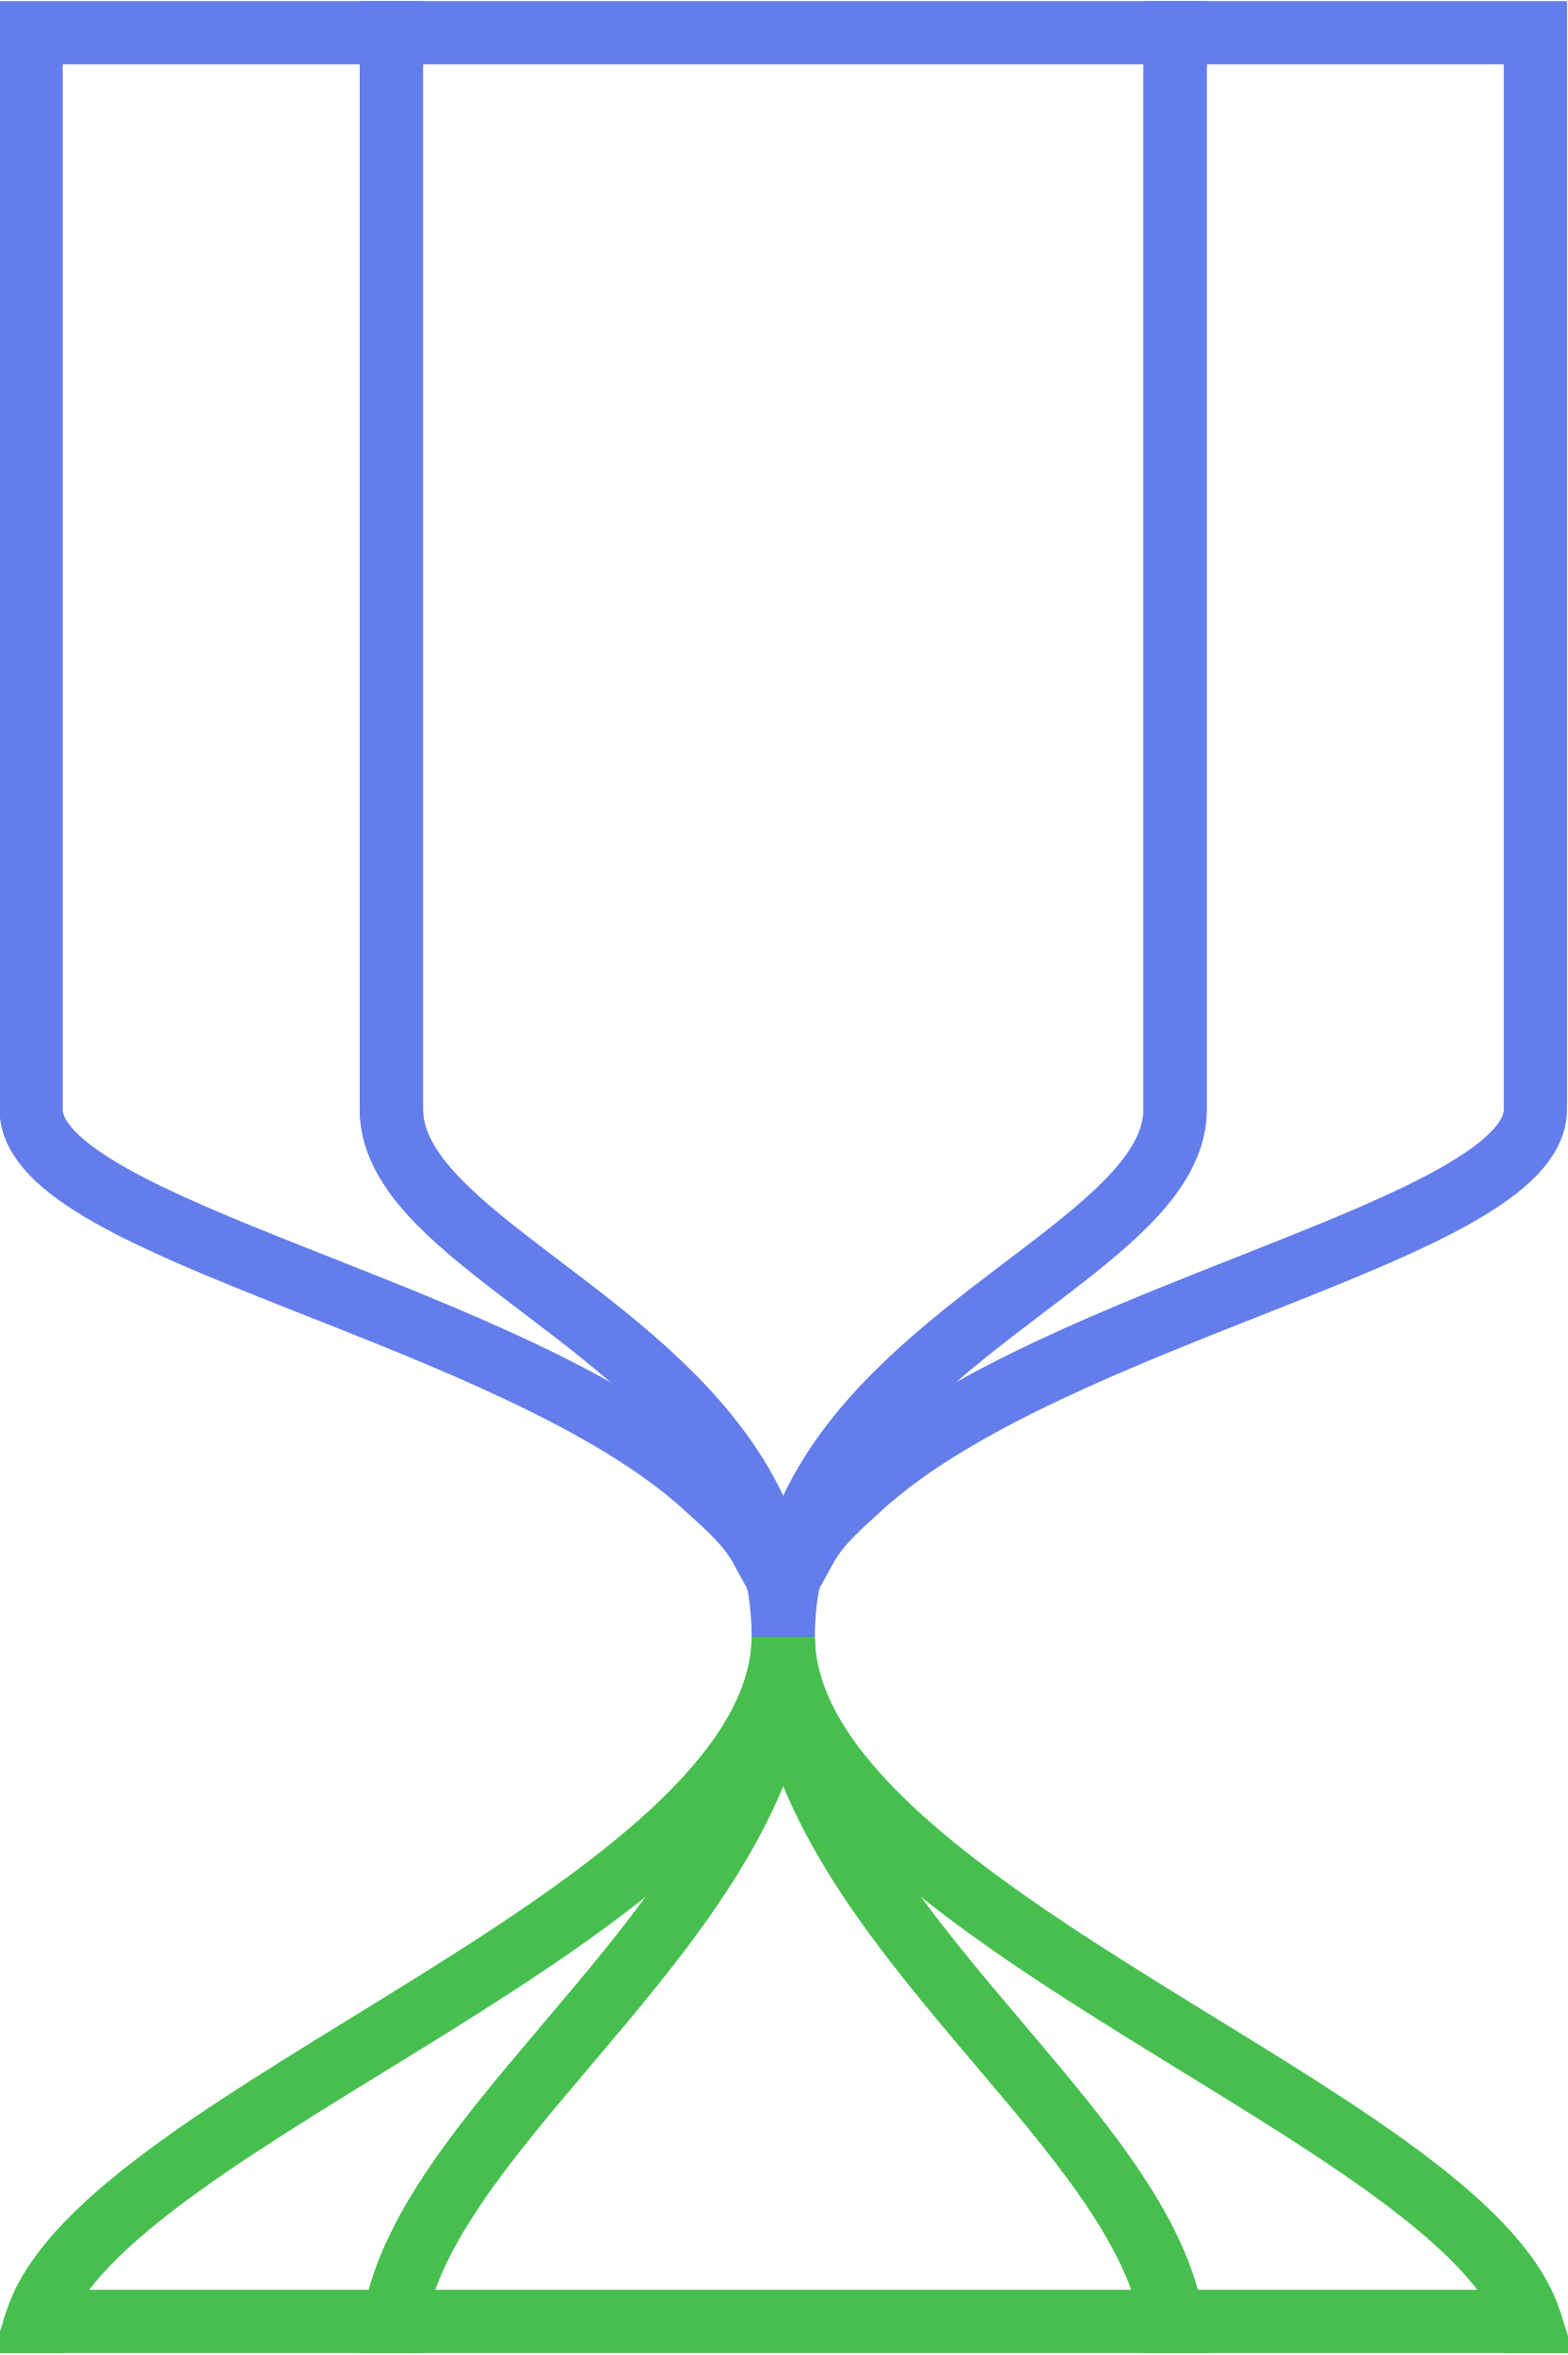
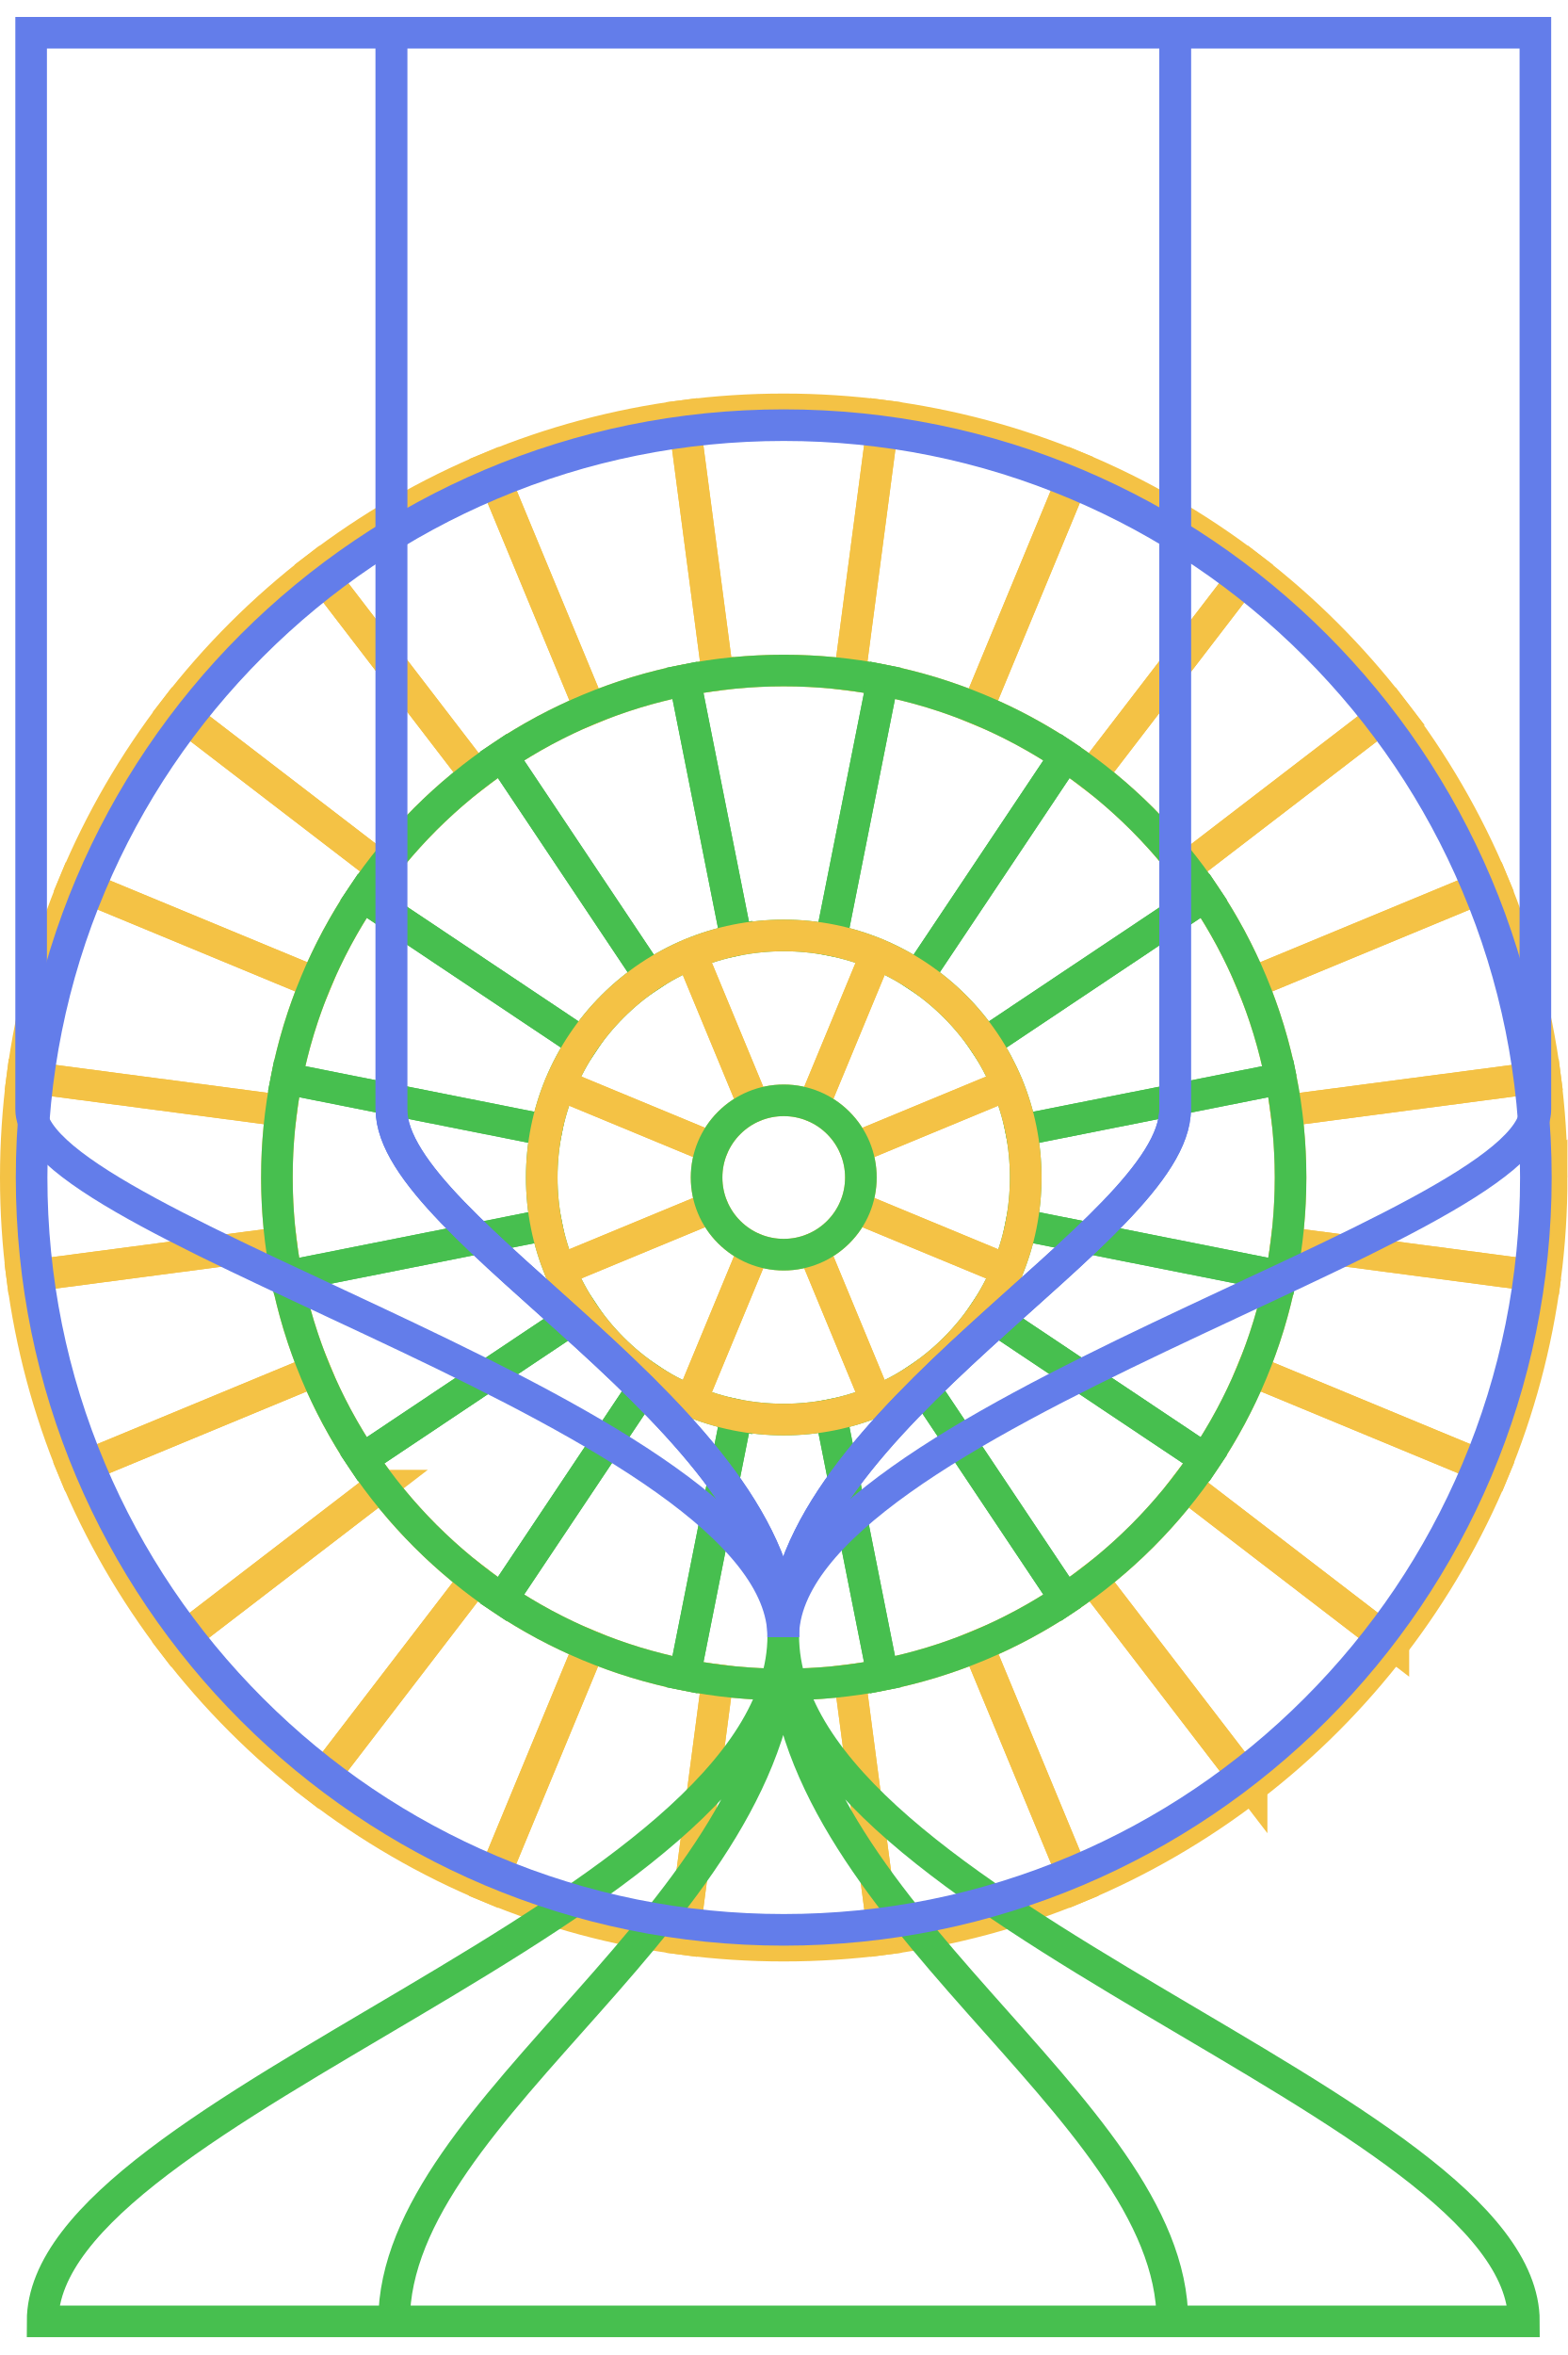
- <svg xmlns="http://www.w3.org/2000/svg" version="1.1" x="0px" y="0px" width="496px" height="745px" viewBox="0 0 496 745" enable-background="new 0 0 496 745" xml:space="preserve">
-   <g id="CupBottomLeft_00000157294369613277822510000009736973195974487947_">
-     <g id="CupBottomLeft">
-       <path fill="none" stroke="#47BF4F" stroke-width="20" stroke-miterlimit="10" d="M247.838,518.434    c-0.91,86.05-112.3,150.8-123.14,215.93H11.478C32.278,669.234,246.078,604.484,247.838,518.434z" />
-       <path fill="none" stroke="#47BF4F" stroke-width="20" stroke-miterlimit="10" d="M11.478,734.364c-1.07,3.33-1.63,6.66-1.63,10" />
+ <svg xmlns="http://www.w3.org/2000/svg" width="496" height="745" viewBox="0 0 496 745">
+   <g id="a" data-name="Laurels-World">
+     <g id="b" data-name="Laurel-1">
+       <path id="c" data-name="L1-A1" d="M340.932,147.902l-31.629,76.353c-12.722-5.267-26.269-8.949-40.398-10.782l10.787-81.922c21.414,2.784,41.95,8.362,61.24,16.35Z" fill="none" stroke="#f4c245" stroke-miterlimit="10" stroke-width="10" />
+       <path id="d" data-name="L1-A2" d="M395.818,179.618l-50.298,65.547c-11.03-8.459-23.189-15.521-36.217-20.91l31.629-76.353c19.741,8.178,38.172,18.882,54.886,31.716Z" fill="none" stroke="#f4c245" stroke-miterlimit="10" stroke-width="10" />
+       <path id="e" data-name="L1-A3" d="M440.673,224.411l-65.547,50.298c-8.541-11.088-18.499-21.026-29.606-29.543l50.298-65.547c16.826,12.912,31.92,27.981,44.856,44.793Z" fill="none" stroke="#f4c245" stroke-miterlimit="10" stroke-width="10" />
+       <path id="f" data-name="L1-A4" d="M472.477,279.277l-76.353,31.624c-5.423-13.023-12.509-25.173-20.997-36.193l65.547-50.298c12.863,16.704,23.597,35.131,31.803,54.867Z" fill="none" stroke="#f4c245" stroke-miterlimit="10" stroke-width="10" />
+       <path id="g" data-name="L1-A5" d="M488.914,340.541l-81.926,10.782c-1.858-14.139-5.563-27.695-10.865-40.422l76.353-31.624c8.018,19.294,13.624,39.84,16.438,61.264Z" fill="none" stroke="#f4c245" stroke-miterlimit="10" stroke-width="10" />
+       <path id="h" data-name="L1-A6" d="M491,372.5c0,10.671-.689,21.176-2.023,31.483l-81.922-10.787c.873-6.776,1.324-13.683,1.324-20.696,0-7.178-.47-14.245-1.392-21.176l81.926-10.782c1.378,10.457,2.086,21.128,2.086,31.959Z" fill="none" stroke="#f4c245" stroke-miterlimit="10" stroke-width="10" />
+       <path id="i" data-name="L1-A7" d="M488.977,403.983c-2.774,21.443-8.343,42.013-16.331,61.327l-76.353-31.629c5.272-12.751,8.939-26.327,10.763-40.485l81.922,10.787Z" fill="none" stroke="#f4c245" stroke-miterlimit="10" stroke-width="10" />
+       <path id="j" data-name="L1-A8" d="M472.646,465.31c-8.178,19.775-18.892,38.23-31.735,54.973l-65.547-50.298c8.473-11.054,15.54-23.247,20.929-36.304l76.353,31.629Z" fill="none" stroke="#f4c245" stroke-miterlimit="10" stroke-width="10" />
+       <path id="k" data-name="L1-A9" d="M440.911,520.284c-12.931,16.855-28.025,31.968-44.86,44.919l-50.298-65.547c11.112-8.556,21.075-18.538,29.611-29.669l65.547,50.298Z" fill="none" stroke="#f4c245" stroke-miterlimit="10" stroke-width="10" />
+       <path id="l" data-name="L1-A10" d="M396.051,565.202c-16.729,12.873-35.179,23.616-54.949,31.823l-31.624-76.353c13.052-5.418,25.231-12.514,36.275-21.016l50.298,65.547Z" fill="none" stroke="#f4c245" stroke-miterlimit="10" stroke-width="10" />
+       <path id="m" data-name="L1-A11" d="M341.101,597.025c-19.319,8.018-39.894,13.62-61.347,16.418l-10.787-81.926c14.168-1.843,27.753-5.544,40.51-10.845l31.624,76.353Z" fill="none" stroke="#f4c245" stroke-miterlimit="10" stroke-width="10" />
+       <path id="n" data-name="L1-A12" d="M279.755,613.443c-10.394,1.358-20.992,2.057-31.755,2.057s-21.361-.698-31.755-2.057l10.787-81.926c6.863,.902,13.862,1.363,20.968,1.363s14.105-.461,20.968-1.363l10.787,81.926Z" fill="none" stroke="#f4c245" stroke-miterlimit="10" stroke-width="10" />
+       <path id="o" data-name="L1-A13" d="M227.032,531.517l-10.787,81.926c-21.453-2.799-42.028-8.401-61.347-16.418l31.624-76.353c12.756,5.301,26.342,9.002,40.51,10.845Z" fill="none" stroke="#f4c245" stroke-miterlimit="10" stroke-width="10" />
+       <path id="p" data-name="L1-A14" d="M186.522,520.672l-31.624,76.353c-19.77-8.207-38.22-18.95-54.949-31.823l50.298-65.547c11.044,8.503,23.223,15.599,36.275,21.016Z" fill="none" stroke="#f4c245" stroke-miterlimit="10" stroke-width="10" />
+       <path id="q" data-name="L1-A15" d="M150.247,499.655l-50.298,65.547c-16.835-12.95-31.93-28.064-44.86-44.919l65.547-50.298c8.537,11.131,18.499,21.113,29.611,29.669Z" fill="none" stroke="#f4c245" stroke-miterlimit="10" stroke-width="10" />
+       <path id="r" data-name="L1-A16" d="M120.636,469.986l-65.547,50.298c-12.844-16.743-23.558-35.199-31.736-54.973l76.353-31.629c5.389,13.057,12.456,25.251,20.929,36.304Z" fill="none" stroke="#f4c245" stroke-miterlimit="10" stroke-width="10" />
+       <path id="s" data-name="L1-A17" d="M99.707,433.682l-76.353,31.629c-7.988-19.314-13.557-39.884-16.331-61.327l81.922-10.787c1.824,14.158,5.491,27.734,10.763,40.485Z" fill="none" stroke="#f4c245" stroke-miterlimit="10" stroke-width="10" />
+       <path id="t" data-name="L1-A18" d="M87.62,372.5c0,7.014,.451,13.92,1.324,20.696l-81.922,10.787c-1.334-10.307-2.023-20.813-2.023-31.483,0-10.831,.708-21.501,2.086-31.959l81.926,10.782c-.922,6.931-1.392,13.998-1.392,21.176Z" fill="none" stroke="#f4c245" stroke-miterlimit="10" stroke-width="10" />
+       <path id="u" data-name="L1-A19" d="M99.877,310.901c-5.301,12.727-9.007,26.284-10.865,40.422l-81.926-10.782c2.813-21.424,8.42-41.97,16.438-61.264l76.353,31.624Z" fill="none" stroke="#f4c245" stroke-miterlimit="10" stroke-width="10" />
+       <path id="v" data-name="L1-A20" d="M120.874,274.708c-8.488,11.02-15.574,23.17-20.997,36.193l-76.353-31.624c8.207-19.736,18.94-38.162,31.803-54.867l65.547,50.298Z" fill="none" stroke="#f4c245" stroke-miterlimit="10" stroke-width="10" />
+       <path id="w" data-name="L1-A21" d="M150.48,245.165c-11.107,8.517-21.065,18.455-29.606,29.543l-65.547-50.298c12.936-16.811,28.03-31.881,44.856-44.793l50.298,65.547Z" fill="none" stroke="#f4c245" stroke-miterlimit="10" stroke-width="10" />
+       <path id="x" data-name="L1-A22" d="M186.697,224.255c-13.028,5.389-25.188,12.451-36.217,20.91l-50.298-65.547c16.714-12.834,35.145-23.538,54.886-31.716l31.629,76.353Z" fill="none" stroke="#f4c245" stroke-miterlimit="10" stroke-width="10" />
+       <path id="y" data-name="L1-A23" d="M227.095,213.473c-14.129,1.833-27.676,5.515-40.398,10.782l-31.629-76.353c19.29-7.988,39.826-13.566,61.24-16.35l10.787,81.922Z" fill="none" stroke="#f4c245" stroke-miterlimit="10" stroke-width="10" />
+       <path id="a`" data-name="L1-A24" d="M279.692,131.552l-10.787,81.922c-6.844-.892-13.818-1.353-20.905-1.353s-14.061,.461-20.905,1.353l-10.787-81.922c10.375-1.353,20.953-2.052,31.692-2.052s21.317,.698,31.692,2.052Z" fill="none" stroke="#f4c245" stroke-miterlimit="10" stroke-width="10" />
+     </g>
+     <g id="aa" data-name="Laurel-2">
+       <path id="ab" data-name="L2-A1" d="M279.294,215.176l-16.35,82.213c-4.836-.96-9.832-1.46-14.944-1.46s-10.108,.5-14.944,1.46l-16.35-82.213c10.123-2.008,20.585-3.056,31.294-3.056s21.172,1.048,31.294,3.056Z" fill="none" stroke="#47bf4f" stroke-miterlimit="10" stroke-width="10" />
+       <path id="ac" data-name="L2-A2" d="M337.11,239.136l-46.563,69.689c-8.216-5.5-17.558-9.453-27.603-11.437l16.35-82.213c21.045,4.157,40.607,12.436,57.816,23.96Z" fill="none" stroke="#47bf4f" stroke-miterlimit="10" stroke-width="10" />
+       <path id="ad" data-name="L2-A3" d="M381.364,283.39l-69.689,46.563c-5.592-8.347-12.781-15.535-21.128-21.128l46.563-69.689c17.49,11.709,32.546,26.764,44.254,44.254Z" fill="none" stroke="#47bf4f" stroke-miterlimit="10" stroke-width="10" />
+       <path id="ae" data-name="L2-A4" d="M405.324,341.206l-82.213,16.35c-1.984-10.045-5.937-19.387-11.437-27.603l69.689-46.563c11.524,17.209,19.804,36.77,23.96,57.816Z" fill="none" stroke="#47bf4f" stroke-miterlimit="10" stroke-width="10" />
+       <path id="af" data-name="L2-A5" d="M408.38,372.5c0,10.709-1.048,21.172-3.056,31.294l-82.213-16.35c.96-4.836,1.46-9.832,1.46-14.944s-.5-10.108-1.46-14.944l82.213-16.35c2.008,10.123,3.056,20.585,3.056,31.294Z" fill="none" stroke="#47bf4f" stroke-miterlimit="10" stroke-width="10" />
+       <path id="ag" data-name="L2-A6" d="M405.324,403.794c-4.157,21.045-12.436,40.607-23.96,57.816l-69.689-46.563c5.5-8.216,9.453-17.558,11.437-27.603l82.213,16.35Z" fill="none" stroke="#47bf4f" stroke-miterlimit="10" stroke-width="10" />
+       <path id="ah" data-name="L2-A7" d="M381.364,461.61c-11.709,17.49-26.764,32.546-44.254,44.254l-46.563-69.689c8.347-5.592,15.536-12.781,21.128-21.128l69.689,46.563Z" fill="none" stroke="#47bf4f" stroke-miterlimit="10" stroke-width="10" />
+       <path id="ai" data-name="L2-A8" d="M337.11,505.864c-17.209,11.524-36.77,19.804-57.816,23.96l-16.35-82.213c10.045-1.984,19.387-5.937,27.603-11.437l46.563,69.689Z" fill="none" stroke="#47bf4f" stroke-miterlimit="10" stroke-width="10" />
+       <path id="aj" data-name="L2-A9" d="M279.294,529.824c-10.123,2.008-20.585,3.056-31.294,3.056s-21.172-1.048-31.294-3.056l16.35-82.213c4.836,.96,9.832,1.46,14.944,1.46s10.108-.5,14.944-1.46l16.35,82.213Z" fill="none" stroke="#47bf4f" stroke-miterlimit="10" stroke-width="10" />
+       <path id="ak" data-name="L2-A10" d="M233.056,447.612l-16.35,82.213c-21.045-4.157-40.607-12.436-57.816-23.96l46.563-69.689c8.216,5.5,17.558,9.453,27.603,11.437Z" fill="none" stroke="#47bf4f" stroke-miterlimit="10" stroke-width="10" />
+       <path id="al" data-name="L2-A11" d="M205.453,436.175l-46.563,69.689c-17.49-11.709-32.546-26.764-44.254-44.254l69.689-46.563c5.592,8.347,12.781,15.536,21.128,21.128Z" fill="none" stroke="#47bf4f" stroke-miterlimit="10" stroke-width="10" />
+       <path id="am" data-name="L2-A12" d="M184.325,415.047l-69.689,46.563c-11.524-17.209-19.804-36.77-23.96-57.816l82.213-16.35c1.984,10.045,5.937,19.387,11.437,27.603Z" fill="none" stroke="#47bf4f" stroke-miterlimit="10" stroke-width="10" />
+       <path id="an" data-name="L2-A13" d="M171.428,372.5c0,5.112,.5,10.108,1.46,14.944l-82.213,16.35c-2.008-10.123-3.056-20.585-3.056-31.294s1.048-21.172,3.056-31.294l82.213,16.35c-.96,4.836-1.46,9.832-1.46,14.944Z" fill="none" stroke="#47bf4f" stroke-miterlimit="10" stroke-width="10" />
+       <path id="ao" data-name="L2-A14" d="M184.325,329.953c-5.5,8.216-9.453,17.558-11.437,27.603l-82.213-16.35c4.157-21.045,12.436-40.607,23.96-57.816l69.689,46.563Z" fill="none" stroke="#47bf4f" stroke-miterlimit="10" stroke-width="10" />
+       <path id="ap" data-name="L2-A15" d="M205.453,308.825c-8.347,5.592-15.536,12.781-21.128,21.128l-69.689-46.563c11.709-17.49,26.764-32.545,44.254-44.254l46.563,69.689Z" fill="none" stroke="#47bf4f" stroke-miterlimit="10" stroke-width="10" />
+       <path id="aq" data-name="L2-A16" d="M233.056,297.388c-10.045,1.984-19.387,5.937-27.603,11.437l-46.563-69.689c17.209-11.524,36.77-19.804,57.816-23.96l16.35,82.213Z" fill="none" stroke="#47bf4f" stroke-miterlimit="10" stroke-width="10" />
+     </g>
+     <g id="ar" data-name="Laurel-3">
+       <path id="as" data-name="L3-A1" d="M277.31,301.739l-19.964,48.202c-2.876-1.193-6.034-1.853-9.347-1.853s-6.47,.66-9.347,1.853l-19.964-48.202c9.026-3.744,18.926-5.811,29.31-5.811s20.284,2.066,29.31,5.811Z" fill="none" stroke="#f4c245" stroke-linejoin="round" stroke-width="10" />
+       <path id="at" data-name="L3-A2" d="M318.761,343.19l-48.202,19.964c-2.474-5.966-7.246-10.739-13.212-13.212l19.964-48.202c18.717,7.76,33.69,22.733,41.451,41.451Z" fill="none" stroke="#f4c245" stroke-linejoin="round" stroke-width="10" />
+       <path id="au" data-name="L3-A3" d="M324.572,372.5c0,10.384-2.066,20.284-5.811,29.31l-48.202-19.964c1.193-2.876,1.853-6.034,1.853-9.347s-.66-6.47-1.853-9.347l48.202-19.964c3.744,9.026,5.811,18.926,5.811,29.31Z" fill="none" stroke="#f4c245" stroke-linejoin="round" stroke-width="10" />
+       <path id="av" data-name="L3-A4" d="M318.761,401.81c-7.76,18.717-22.733,33.69-41.451,41.451l-19.964-48.202c5.966-2.474,10.739-7.246,13.212-13.212l48.202,19.964Z" fill="none" stroke="#f4c245" stroke-linejoin="round" stroke-width="10" />
+       <path id="aw" data-name="L3-A5" d="M277.31,443.261c-9.026,3.744-18.926,5.811-29.31,5.811s-20.284-2.066-29.31-5.811l19.964-48.202c2.876,1.193,6.034,1.853,9.347,1.853s6.47-.66,9.347-1.853l19.964,48.202Z" fill="none" stroke="#f4c245" stroke-linejoin="round" stroke-width="10" />
+       <path id="ax" data-name="L3-A6" d="M238.653,395.059l-19.964,48.202c-18.717-7.76-33.69-22.733-41.451-41.451l48.202-19.964c2.474,5.966,7.246,10.739,13.212,13.212Z" fill="none" stroke="#f4c245" stroke-linejoin="round" stroke-width="10" />
+       <path id="ay" data-name="L3-A7" d="M223.588,372.5c0,3.313,.66,6.47,1.853,9.347l-48.202,19.964c-3.744-9.026-5.811-18.926-5.811-29.31s2.066-20.284,5.811-29.31l48.202,19.964c-1.193,2.876-1.853,6.034-1.853,9.347Z" fill="none" stroke="#f4c245" stroke-linejoin="round" stroke-width="10" />
+       <path id="b`" data-name="L3-A8" d="M238.653,349.941c-5.966,2.474-10.739,7.246-13.212,13.212l-48.202-19.964c7.76-18.717,22.733-33.69,41.451-41.451l19.964,48.202Z" fill="none" stroke="#f4c245" stroke-linejoin="round" stroke-width="10" />
+     </g>
+     <g id="ba" data-name="Laurel-4">
+       <path id="bb" data-name="L4-A1" d="M272.41,372.5c0,3.31-.66,6.47-1.85,9.35-2.47,5.96-7.25,10.74-13.21,13.21-2.88,1.19-6.04,1.85-9.35,1.85s-6.47-.66-9.35-1.85c-5.96-2.47-10.74-7.25-13.21-13.21-1.19-2.88-1.85-6.04-1.85-9.35s.66-6.47,1.85-9.35c2.47-5.96,7.25-10.74,13.21-13.21,2.88-1.19,6.04-1.85,9.35-1.85s6.47,.66,9.35,1.85c5.96,2.47,10.74,7.25,13.21,13.21,1.19,2.88,1.85,6.04,1.85,9.35Z" fill="none" stroke="#47bf4f" stroke-miterlimit="10" stroke-width="10" />
    </g>
  </g>
-   <g id="CupBottomMid_00000096763208445610556320000014524544612468423056_">
-     <path id="CupBottomMid" fill="none" stroke="#47BF4F" stroke-width="20" stroke-miterlimit="10" d="M370.999,734.364h-246.3   c10.84-65.13,122.23-129.88,123.14-215.93c0.01-0.36,0.01-0.71,0.01-1.07c0,0.36,0,0.71,0.01,1.07   C248.768,604.484,360.159,669.234,370.999,734.364z" />
+   <g id="bc" data-name="Cup-Bottom">
+     <path id="bd" data-name="Cup-Bottom" d="M13.48,734.36c0-68.36,234.37-129.36,234.37-217,0,87.64,234.37,148.64,234.37,217H13.48Zm111.219,0c0-68.36,123.151-129.36,123.151-217m0,0c0,87.64,123.149,148.64,123.149,217" fill="none" stroke="#47bf4f" stroke-miterlimit="10" stroke-width="10" />
  </g>
-   <g id="CupBottomRight_00000031896039295389308050000002376116587799058077_">
-     <g id="CupBottomRight">
-       <path fill="none" stroke="#47BF4F" stroke-width="20" stroke-miterlimit="10" d="M484.218,734.364h-113.22    c-10.84-65.13-122.23-129.88-123.14-215.93C249.619,604.484,463.419,669.234,484.218,734.364z" />
-       <path fill="none" stroke="#47BF4F" stroke-width="20" stroke-miterlimit="10" d="M485.848,744.364c0-3.34-0.56-6.67-1.63-10" />
+   <g id="be" data-name="Cup-Top-Left">
+     <path id="bf" data-name="Cup-Top-Left" d="M247.85,517.86c0-68.86-123.999-128.54-123.999-166.94V10.36H9.85V350.92c0,38.4,238,98.08,238,166.94h0Z" fill="none" stroke="#637dea" stroke-miterlimit="10" stroke-width="10" />
+   </g>
+   <g id="bg" data-name="Cup-Top-Middle">
+     <path id="bh" data-name="Cup-Top-Middle" d="M371.848,10.36V350.92c0,38.4-123.999,98.08-123.999,166.94,0-68.86-123.998-128.54-123.998-166.94V10.36h247.997Z" fill="none" stroke="#637dea" stroke-miterlimit="10" stroke-width="10" />
+   </g>
+   <g id="bi" data-name="Cup-Top-Right">
+     <path id="bj" data-name="Cup-Top-Right" d="M247.85,517.86c0-68.86,238-128.54,238-166.94V10.36h-114.001V350.92c0,38.4-123.999,98.08-123.999,166.94h0Z" fill="none" stroke="#637dea" stroke-miterlimit="10" stroke-width="10" />
+   </g>
+   <g id="bk" data-name="Rim">
+     <g id="bl" data-name="Rim">
+       <path d="M248,139.5c31.459,0,61.972,6.159,90.691,18.306,27.744,11.735,52.663,28.536,74.065,49.938,21.402,21.401,38.203,46.32,49.938,74.065,12.147,28.719,18.306,59.232,18.306,90.691s-6.159,61.972-18.306,90.691c-11.735,27.744-28.536,52.663-49.938,74.065s-46.32,38.203-74.065,49.938c-28.719,12.147-59.232,18.306-90.691,18.306s-61.972-6.159-90.691-18.306c-27.744-11.735-52.663-28.536-74.065-49.938-21.402-21.402-38.203-46.32-49.938-74.065-12.147-28.719-18.306-59.232-18.306-90.691s6.159-61.972,18.306-90.691c11.735-27.744,28.536-52.663,49.938-74.065,21.401-21.402,46.32-38.203,74.065-49.938,28.719-12.147,59.232-18.306,90.691-18.306m0-10C113.795,129.5,5,238.295,5,372.5s108.795,243,243,243,243-108.795,243-243-108.795-243-243-243h0Z" fill="#637dea" />
    </g>
  </g>
-   <g id="CupTopLeft">
-     <path id="CupTopLeft_00000091715974731484796880000007873636497534907801_" fill="none" stroke="#637DEA" stroke-width="20" stroke-miterlimit="10" d="   M242.568,486.674c-0.57,1.77-1.08,1.58-1.54,3.42c-4.23-7.73-10.27-12.93-17.68-19.69c0-0.01-0.01-0.01-0.01-0.02   c-60.76-55.45-213.49-81.06-213.49-119.46V10.364h114v340.56c0,36.9,73.45,61.98,107.29,113.07   C235.799,471.024,239.708,478.554,242.568,486.674z" />
-   </g>
-   <g id="CupTopMid">
-     <path id="CupTopMid_00000074436564585878347360000006165417004332320957_" fill="none" stroke="#637DEA" stroke-width="20" stroke-miterlimit="10" d="   M371.848,10.364v340.56c0,36.9-73.45,61.98-107.29,113.07c-4.66,7.03-8.57,14.56-11.43,22.68c-0.5,1.42-0.97,2.86-1.4,4.32   c-2.4,8.01-3.78,16.58-3.87,25.81c-0.01,0.35-0.01,0.7-0.01,1.06c0-0.36,0-0.71-0.01-1.06c-0.09-9.23-1.47-17.8-3.87-25.81   c-0.43-1.46-0.9-2.9-1.4-4.32c-2.86-8.12-6.77-15.65-11.43-22.68c-33.84-51.09-107.29-76.17-107.29-113.07V10.364H371.848z" />
-   </g>
-   <g id="CupTopRight">
-     <path id="CupTopRight_00000136369080174512467840000016387822519498739080_" fill="none" stroke="#637DEA" stroke-width="20" stroke-miterlimit="10" d="   M485.848,10.364c0,0,0,292.61,0,340.56c0,38.4-152.73,64.01-213.49,119.46c0,0.01-0.01,0.01-0.01,0.02   c-7.41,6.76-13.45,11.96-17.68,19.69c-0.46-1.84-0.97-1.65-1.54-3.42c2.86-8.12,6.77-15.65,11.43-22.68   c33.84-51.09,107.29-76.17,107.29-113.07V10.364H485.848z" />
-     <g>
- 	</g>
-     <g>
- 	</g>
-     <g>
- 	</g>
-     <g>
- 	</g>
-     <g>
- 	</g>
-     <g>
- 	</g>
-     <g>
- 	</g>
-     <g>
- 	</g>
-     <g>
- 	</g>
-     <g>
- 	</g>
-     <g>
- 	</g>
-     <g>
- 	</g>
-     <g>
- 	</g>
-     <g>
- 	</g>
-     <g>
- 	</g>
-   </g>
</svg>
